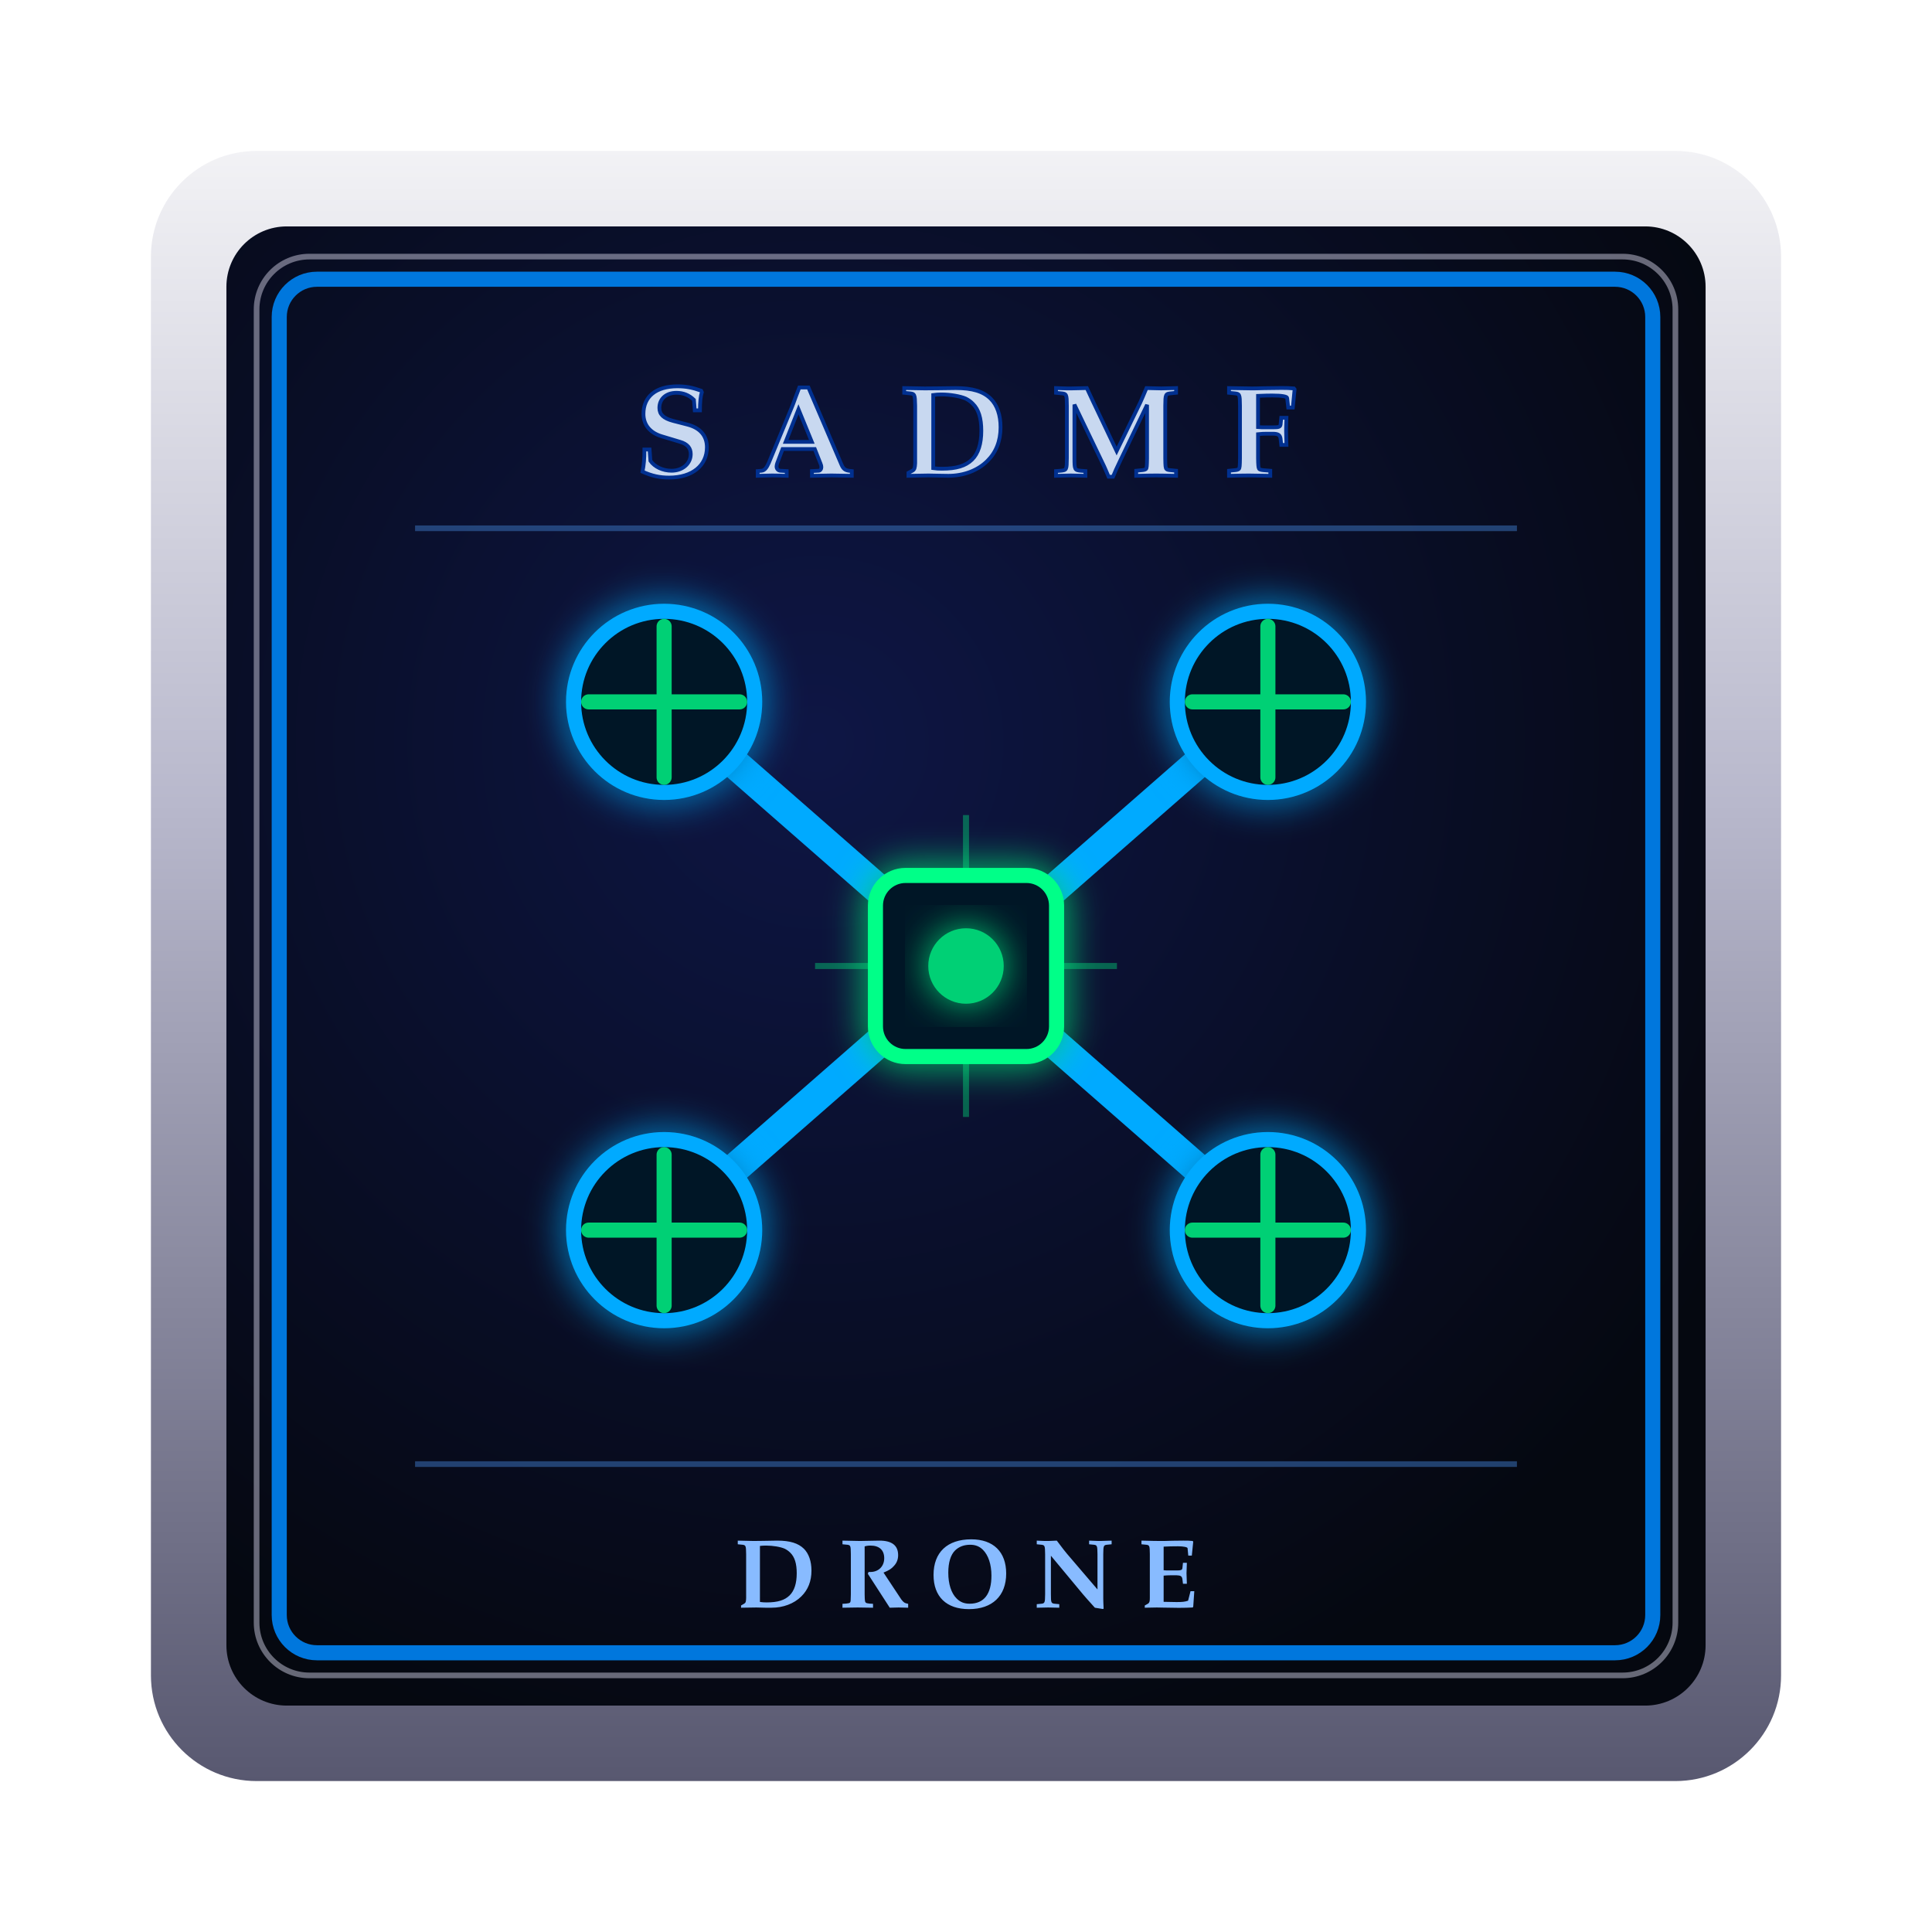
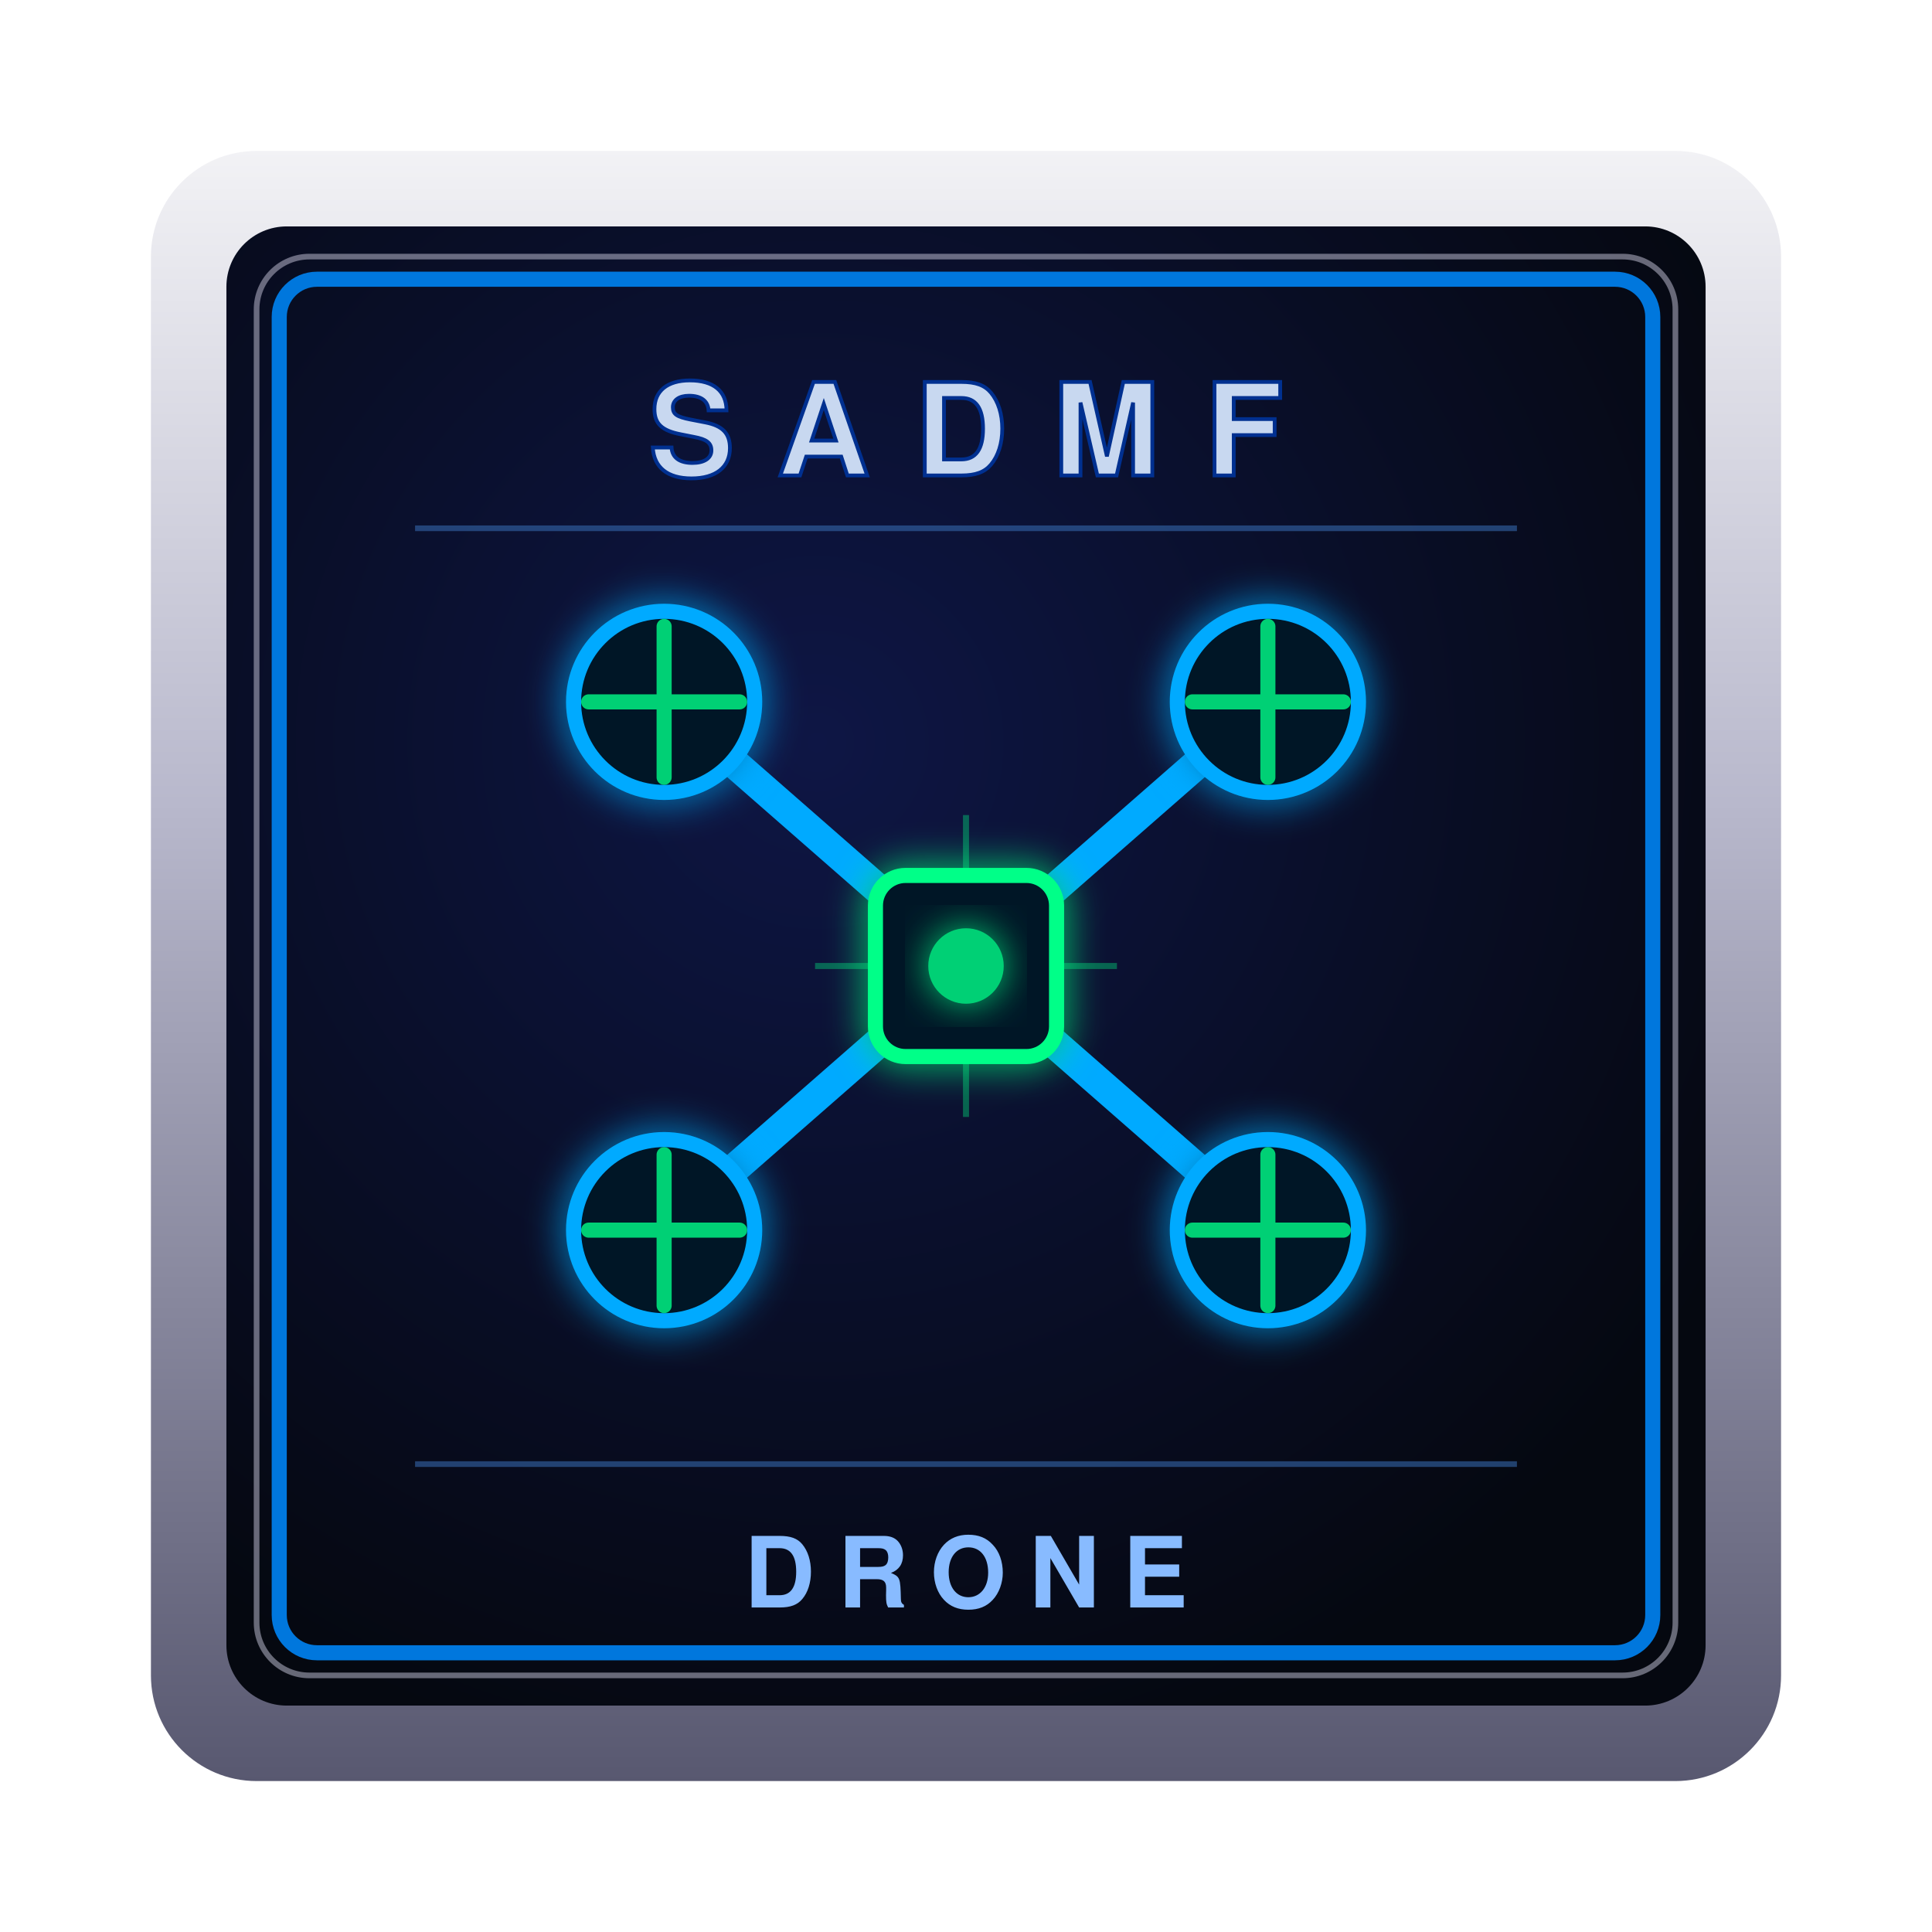
<svg xmlns="http://www.w3.org/2000/svg" viewBox="0 0 256 256" role="img" aria-label="SADMF DRONE Agent Certification Badge">
  <defs>
    <linearGradient id="dr-silver" x1="0" y1="0" x2="0" y2="1">
      <stop offset="0%" stop-color="#f2f2f5" />
      <stop offset="40%" stop-color="#b8b8cc" />
      <stop offset="100%" stop-color="#585870" />
    </linearGradient>
    <radialGradient id="dr-space" cx="40%" cy="35%" r="70%">
      <stop offset="0%" stop-color="#0e1645" />
      <stop offset="100%" stop-color="#050810" />
    </radialGradient>
    <filter id="dr-glow" x="-30%" y="-30%" width="160%" height="160%">
      <feGaussianBlur stdDeviation="2.5" result="blur" />
      <feMerge>
        <feMergeNode in="blur" />
        <feMergeNode in="SourceGraphic" />
      </feMerge>
    </filter>
  </defs>
  <rect x="20" y="20" width="216" height="216" rx="14" ry="14" fill="url(#dr-silver)" />
  <rect x="30" y="30" width="196" height="196" rx="8" ry="8" fill="url(#dr-space)" />
  <rect x="37" y="37" width="182" height="182" rx="5" ry="5" fill="none" stroke="#0077dd" stroke-width="2" />
  <rect x="34" y="34" width="188" height="188" rx="7" ry="7" fill="none" stroke="#b8b8cc" stroke-width="0.75" opacity="0.55" />
-   <text x="128" y="63" text-anchor="middle" font-family="Georgia,'Palatino Linotype',serif" font-size="17" font-weight="bold" fill="#c8d8f0" letter-spacing="6" stroke="#003090" stroke-width="0.5">SADMF</text>
+   <text x="128" y="63" text-anchor="middle" font-family="'Trebuchet MS','Segoe UI',Helvetica,Arial,sans-serif" font-size="17" font-weight="bold" fill="#c8d8f0" letter-spacing="6" stroke="#003090" stroke-width="0.5">SADMF</text>
  <line x1="55" y1="70" x2="201" y2="70" stroke="#3366aa" stroke-width="0.75" opacity="0.6" />
  <line x1="128" y1="128" x2="88" y2="93" stroke="#00aaff" stroke-width="4" stroke-linecap="round" />
  <line x1="128" y1="128" x2="168" y2="93" stroke="#00aaff" stroke-width="4" stroke-linecap="round" />
  <line x1="128" y1="128" x2="88" y2="163" stroke="#00aaff" stroke-width="4" stroke-linecap="round" />
  <line x1="128" y1="128" x2="168" y2="163" stroke="#00aaff" stroke-width="4" stroke-linecap="round" />
  <circle cx="88" cy="93" r="12" fill="#001428" stroke="#00aaff" stroke-width="2" filter="url(#dr-glow)" />
  <circle cx="168" cy="93" r="12" fill="#001428" stroke="#00aaff" stroke-width="2" filter="url(#dr-glow)" />
  <circle cx="88" cy="163" r="12" fill="#001428" stroke="#00aaff" stroke-width="2" filter="url(#dr-glow)" />
  <circle cx="168" cy="163" r="12" fill="#001428" stroke="#00aaff" stroke-width="2" filter="url(#dr-glow)" />
  <g stroke="#00ff88" stroke-width="2" stroke-linecap="round" opacity="0.8">
    <line x1="78" y1="93" x2="98" y2="93" />
    <line x1="88" y1="83" x2="88" y2="103" />
    <line x1="158" y1="93" x2="178" y2="93" />
    <line x1="168" y1="83" x2="168" y2="103" />
    <line x1="78" y1="163" x2="98" y2="163" />
    <line x1="88" y1="153" x2="88" y2="173" />
    <line x1="158" y1="163" x2="178" y2="163" />
    <line x1="168" y1="153" x2="168" y2="173" />
  </g>
  <rect x="116" y="116" width="24" height="24" rx="4" ry="4" fill="#001428" stroke="#00ff88" stroke-width="2" filter="url(#dr-glow)" />
  <circle cx="128" cy="128" r="5" fill="#00ff88" opacity="0.8" filter="url(#dr-glow)" />
  <g stroke="#00ff88" stroke-width="0.8" fill="none" opacity="0.35">
    <line x1="128" y1="108" x2="128" y2="116" />
    <line x1="108" y1="128" x2="116" y2="128" />
    <line x1="128" y1="140" x2="128" y2="148" />
    <line x1="140" y1="128" x2="148" y2="128" />
  </g>
  <line x1="55" y1="194" x2="201" y2="194" stroke="#3366aa" stroke-width="0.75" opacity="0.6" />
-   <text x="128" y="213" text-anchor="middle" font-family="Georgia,'Palatino Linotype',serif" font-size="13" font-weight="bold" fill="#88bbff" letter-spacing="3">DRONE</text>
+   <text x="128" y="213" text-anchor="middle" font-family="'Trebuchet MS','Segoe UI',Helvetica,Arial,sans-serif" font-size="13" font-weight="bold" fill="#88bbff" letter-spacing="3">DRONE</text>
</svg>
